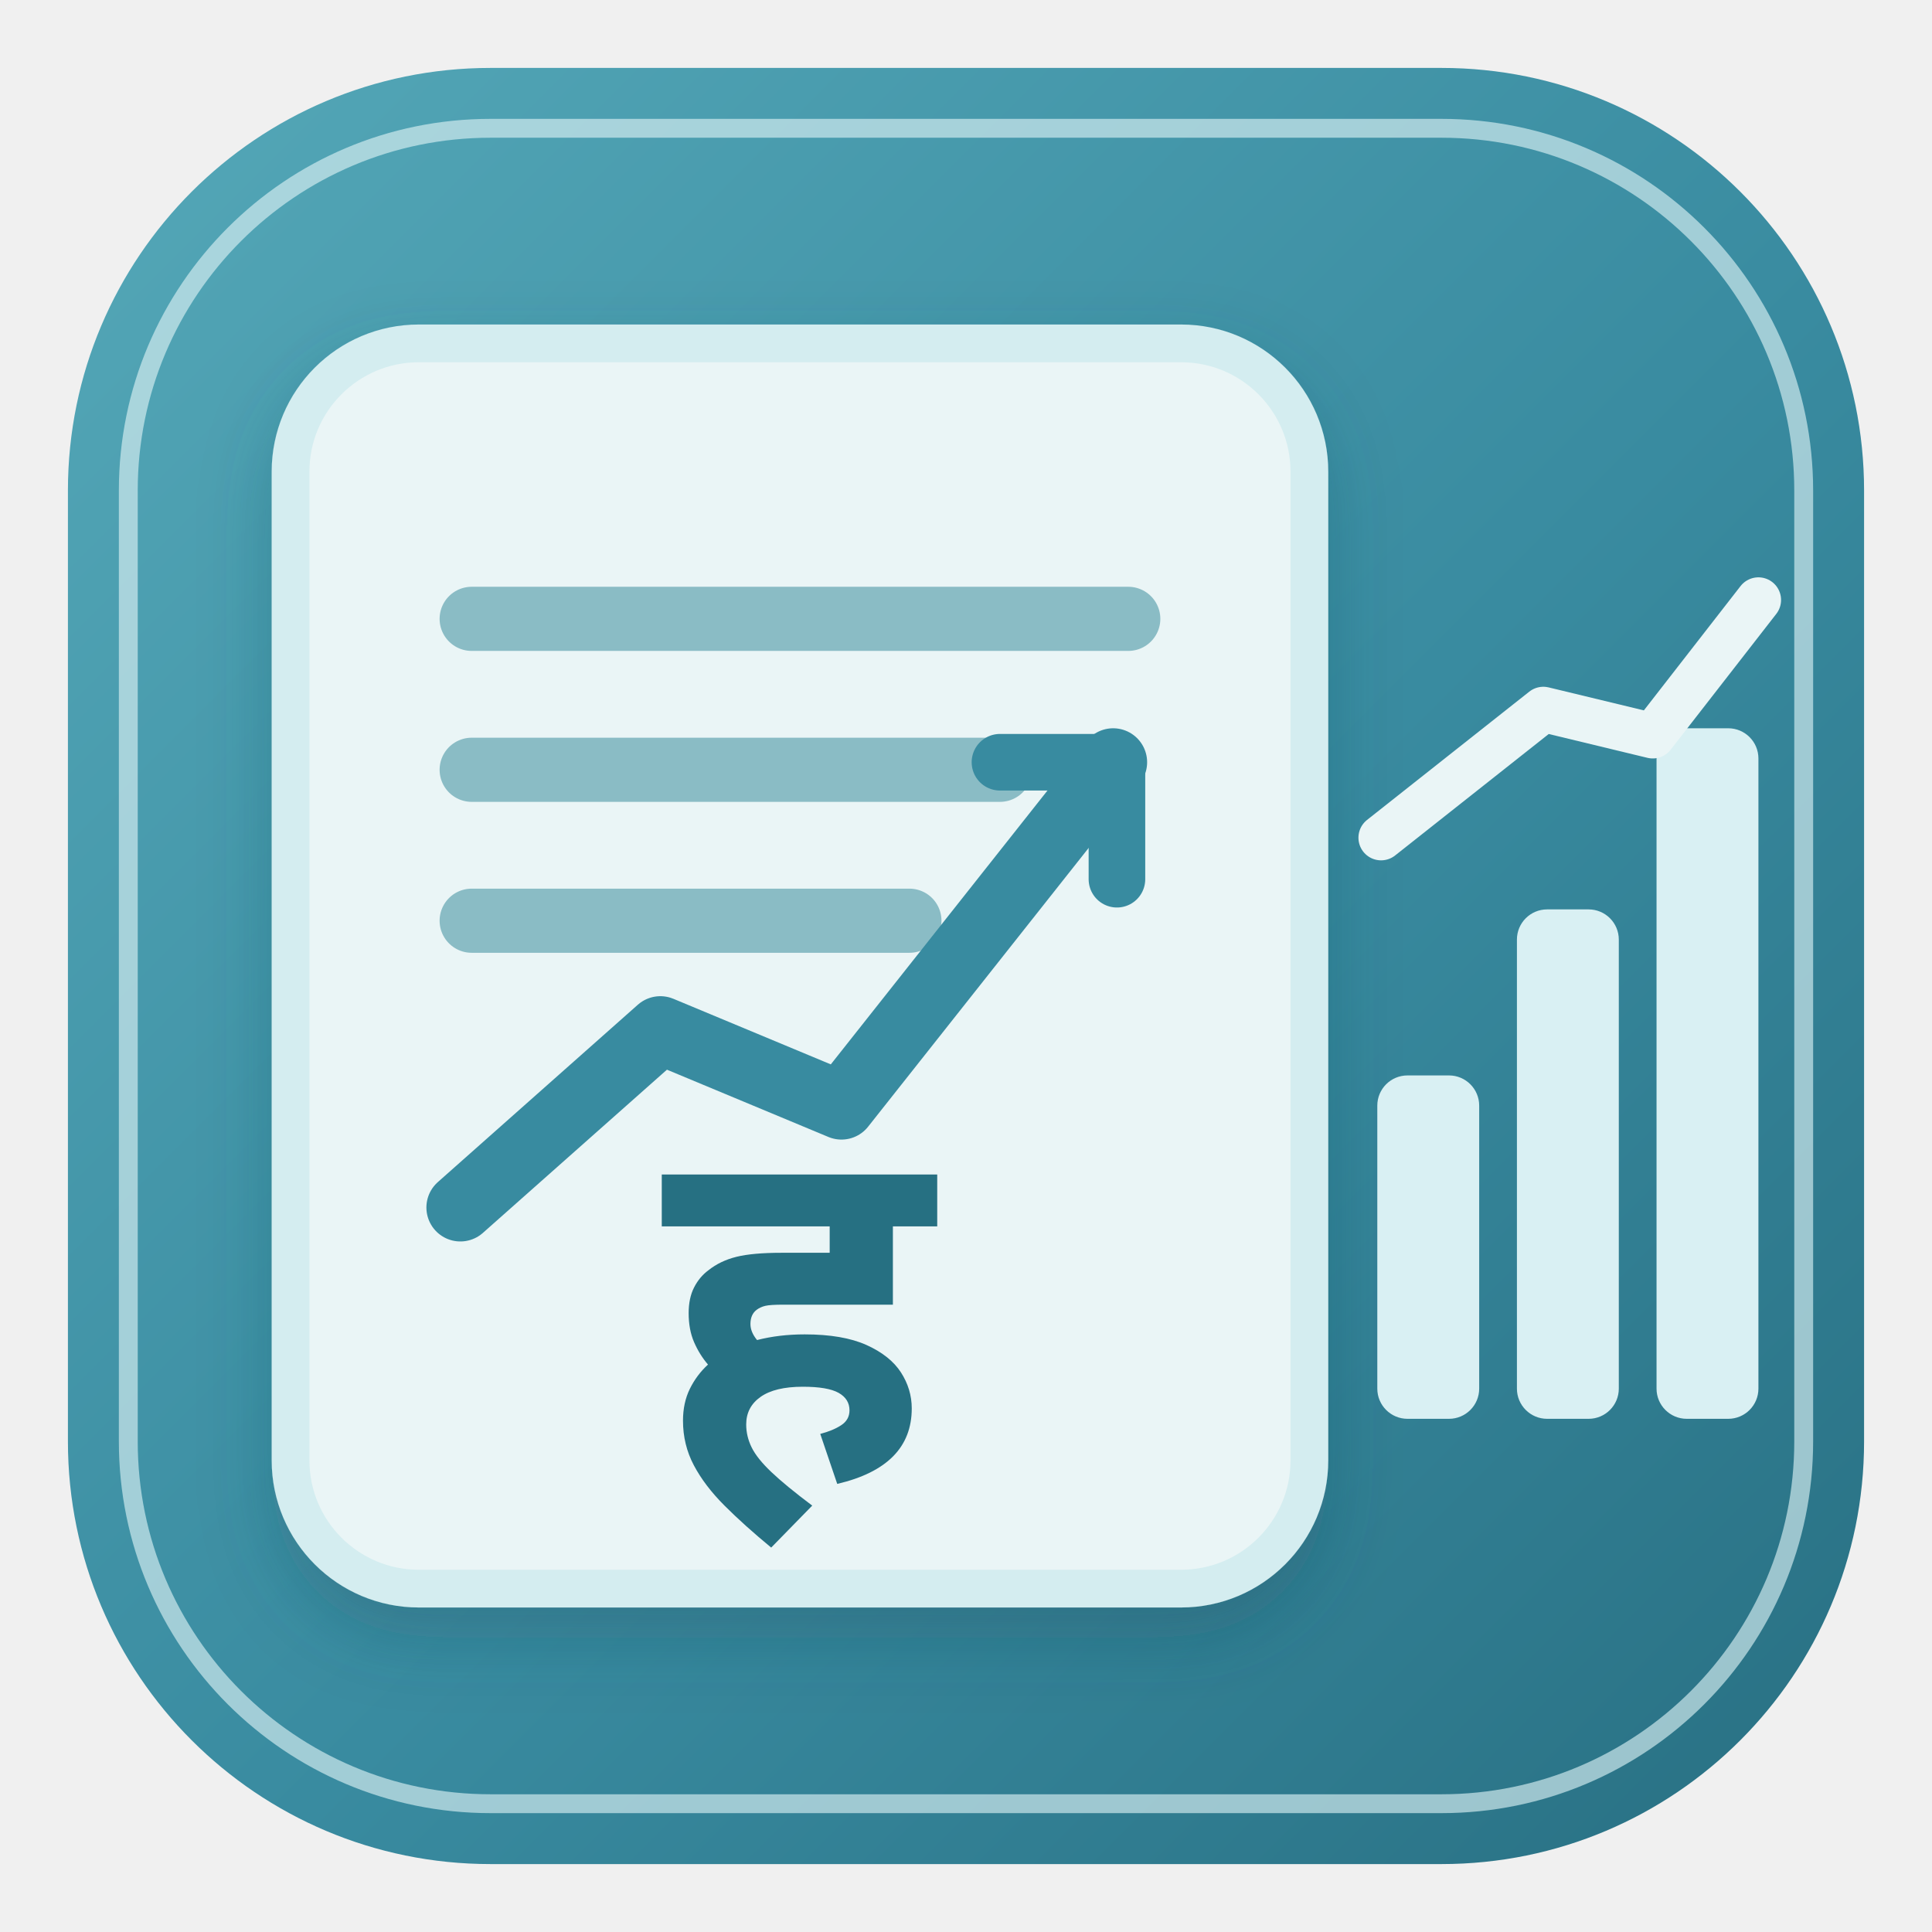
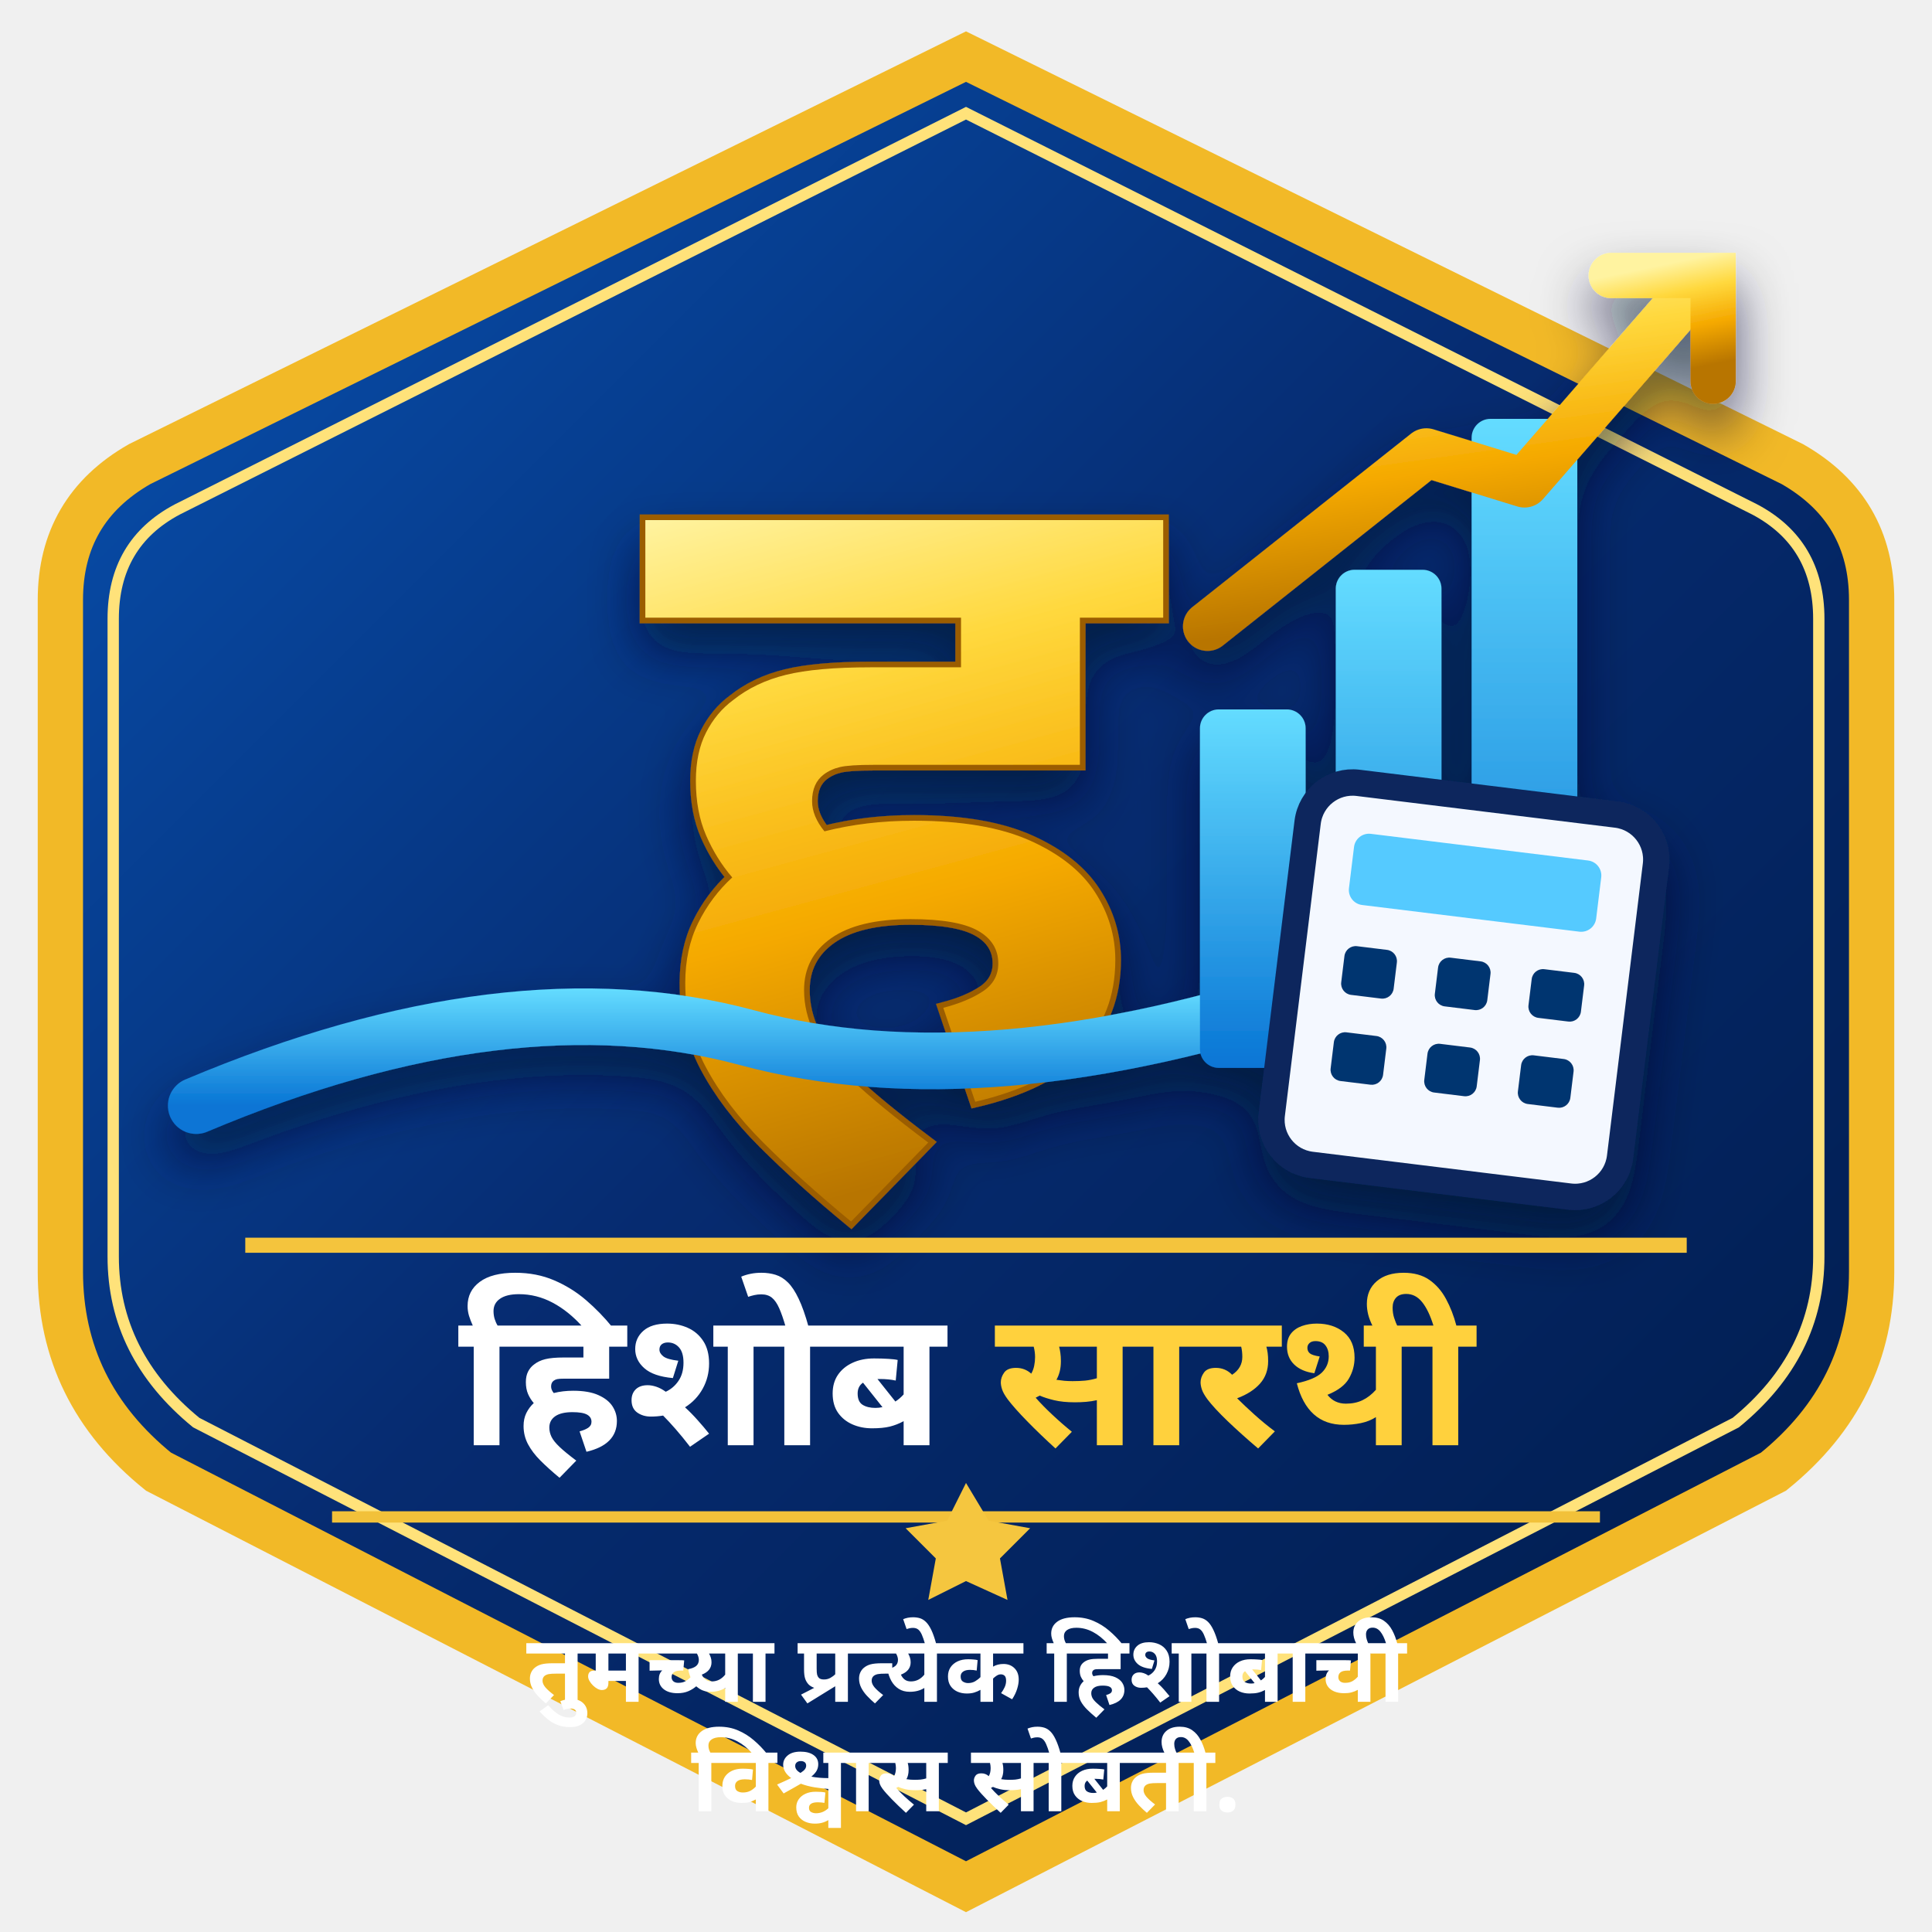
<svg xmlns="http://www.w3.org/2000/svg" viewBox="0 0 512 512" role="img" aria-labelledby="title desc">
  <defs>
-     <linearGradient id="bg" x1="0" y1="0" x2="1" y2="1">
-       <stop stop-color="#55a8b8" />
-       <stop offset=".55" stop-color="#398ba0" />
-       <stop offset="1" stop-color="#286f82" />
+     <linearGradient id="shield" x1="0" y1="0" x2="1" y2="1">
+       <stop stop-color="#0754b5" />
+       <stop offset=".48" stop-color="#062b70" />
+       <stop offset="1" stop-color="#001b4a" />
    </linearGradient>
-     <linearGradient id="lite" x1="0" y1="0" x2="0" y2="1">
-       <stop stop-color="#fff" />
-       <stop offset="1" stop-color="#d9f0f3" />
+     <linearGradient id="gold" x1="0" y1="0" x2=".2" y2="1">
+       <stop stop-color="#fff3a0" />
+       <stop offset=".28" stop-color="#ffd83d" />
+       <stop offset=".62" stop-color="#f5a900" />
+       <stop offset="1" stop-color="#b87500" />
+     </linearGradient>
+     <linearGradient id="blue" x1="0" y1="0" x2="0" y2="1">
+       <stop stop-color="#64dcff" />
+       <stop offset="1" stop-color="#0875d5" />
    </linearGradient>
    <filter id="shadow" x="-30%" y="-30%" width="160%" height="160%">
-       <feDropShadow dx="0" dy="8" stdDeviation="9" flood-color="#174e5d" flood-opacity=".3" />
+       <feDropShadow dx="0" dy="8" stdDeviation="7" flood-color="#00102f" flood-opacity=".65" />
    </filter>
  </defs>
-   <rect x="18" y="18" width="476" height="476" rx="112" fill="url(#bg)" />
-   <rect x="34" y="34" width="444" height="444" rx="96" fill="none" stroke="#d9f0f3" stroke-width="5" opacity=".65" />
+   <path d="M256 15 475 123Q496 135 496 159V337Q496 369 470 390L256 500 42 390Q16 369 16 337V159Q16 135 37 123Z" fill="url(#shield)" stroke="#f2b927" stroke-width="12" />
+   <path d="M256 30 465 135Q482 144 482 164V333Q482 359 460 377L256 482 52 377Q30 359 30 333V164Q30 144 47 135Z" fill="none" stroke="#ffe27a" stroke-width="3" />
  <g filter="url(#shadow)">
-     <rect x="77" y="91" width="270" height="330" rx="34" fill="#eaf5f6" stroke="#d4edf0" stroke-width="10" />
-     <path d="M125 164h174M125 204h140M125 244h116" stroke="#8abcc5" stroke-width="17" stroke-linecap="round" />
-     <path d="M122 320l53-47 48 20 72-91" fill="none" stroke="#398ba0" stroke-width="18" stroke-linecap="round" stroke-linejoin="round" />
-     <path d="M265 202h31v31" fill="none" stroke="#398ba0" stroke-width="15" stroke-linecap="round" stroke-linejoin="round" />
-     <text x="211" y="389" text-anchor="middle" font-family="Noto Sans Devanagari,sans-serif" font-size="125" font-weight="800" fill="#286f82">ह</text>
+     <text x="238" y="284" text-anchor="middle" font-family="Noto Sans Devanagari,serif" font-size="235" font-weight="900" fill="url(#gold)" stroke="#9b5d00" stroke-width="3" paint-order="stroke fill">ह</text>
+     <path d="M52 293Q135 258 198 275T350 262" fill="none" stroke="url(#blue)" stroke-width="15" stroke-linecap="round" />
+     <rect x="318" y="188" width="28" height="95" rx="5" fill="url(#blue)" />
+     <rect x="354" y="151" width="28" height="132" rx="5" fill="url(#blue)" />
+     <rect x="390" y="111" width="28" height="172" rx="5" fill="url(#blue)" />
+     <path d="M320 166 378 120 404 128 451 74" fill="none" stroke="url(#gold)" stroke-width="13" stroke-linecap="round" stroke-linejoin="round" />
+     <path d="M427 73h27v28" fill="none" stroke="url(#gold)" stroke-width="12" stroke-linecap="round" />
+     <g transform="translate(348 206) rotate(7)">
+       <rect x="0" y="0" width="93" height="102" rx="12" fill="#f4f8ff" stroke="#09285d" stroke-width="7" />
+       <rect x="13" y="13" width="66" height="19" rx="4" fill="#54caff" />
+       <g fill="#06366f">
+         <rect x="14" y="43" width="14" height="13" rx="3" />
+         <rect x="39" y="43" width="14" height="13" rx="3" />
+         <rect x="64" y="43" width="14" height="13" rx="3" />
+         <rect x="14" y="66" width="14" height="13" rx="3" />
+         <rect x="39" y="66" width="14" height="13" rx="3" />
+         <rect x="64" y="66" width="14" height="13" rx="3" />
+       </g>
+     </g>
  </g>
-   <g fill="#d9f0f3">
-     <rect x="365" y="285" width="27" height="91" rx="8" />
-     <rect x="402" y="241" width="27" height="135" rx="8" />
-     <rect x="439" y="193" width="27" height="183" rx="8" />
-   </g>
-   <path d="M366 222l43-34 29 7 28-36" fill="none" stroke="#eaf5f6" stroke-width="12" stroke-linecap="round" stroke-linejoin="round" />
+   <path d="M65 330H447" stroke="#f4c43d" stroke-width="4" />
+   <text x="256" y="383" text-anchor="middle" font-family="Noto Sans Devanagari,sans-serif" font-size="51" font-weight="900" fill="#fff">हिशोब <tspan fill="#ffd13d">सारथी</tspan>
+   </text>
+   <path d="M88 402H424" stroke="#f2c13a" stroke-width="3" />
+   <path d="m256 393 6 10 11 2-8 8 2 11-11-5-10 5 2-11-8-8 11-2Z" fill="#f5c63f" />
+   <text x="256" y="451" text-anchor="middle" font-family="Noto Sans Devanagari,sans-serif" font-size="25" font-weight="700" fill="#fff">तुमच्या प्रत्येक हिशोबाची</text>
+   <text x="256" y="480" text-anchor="middle" font-family="Noto Sans Devanagari,sans-serif" font-size="25" font-weight="700" fill="#fff">विश्वास सोबती.</text>
</svg>
